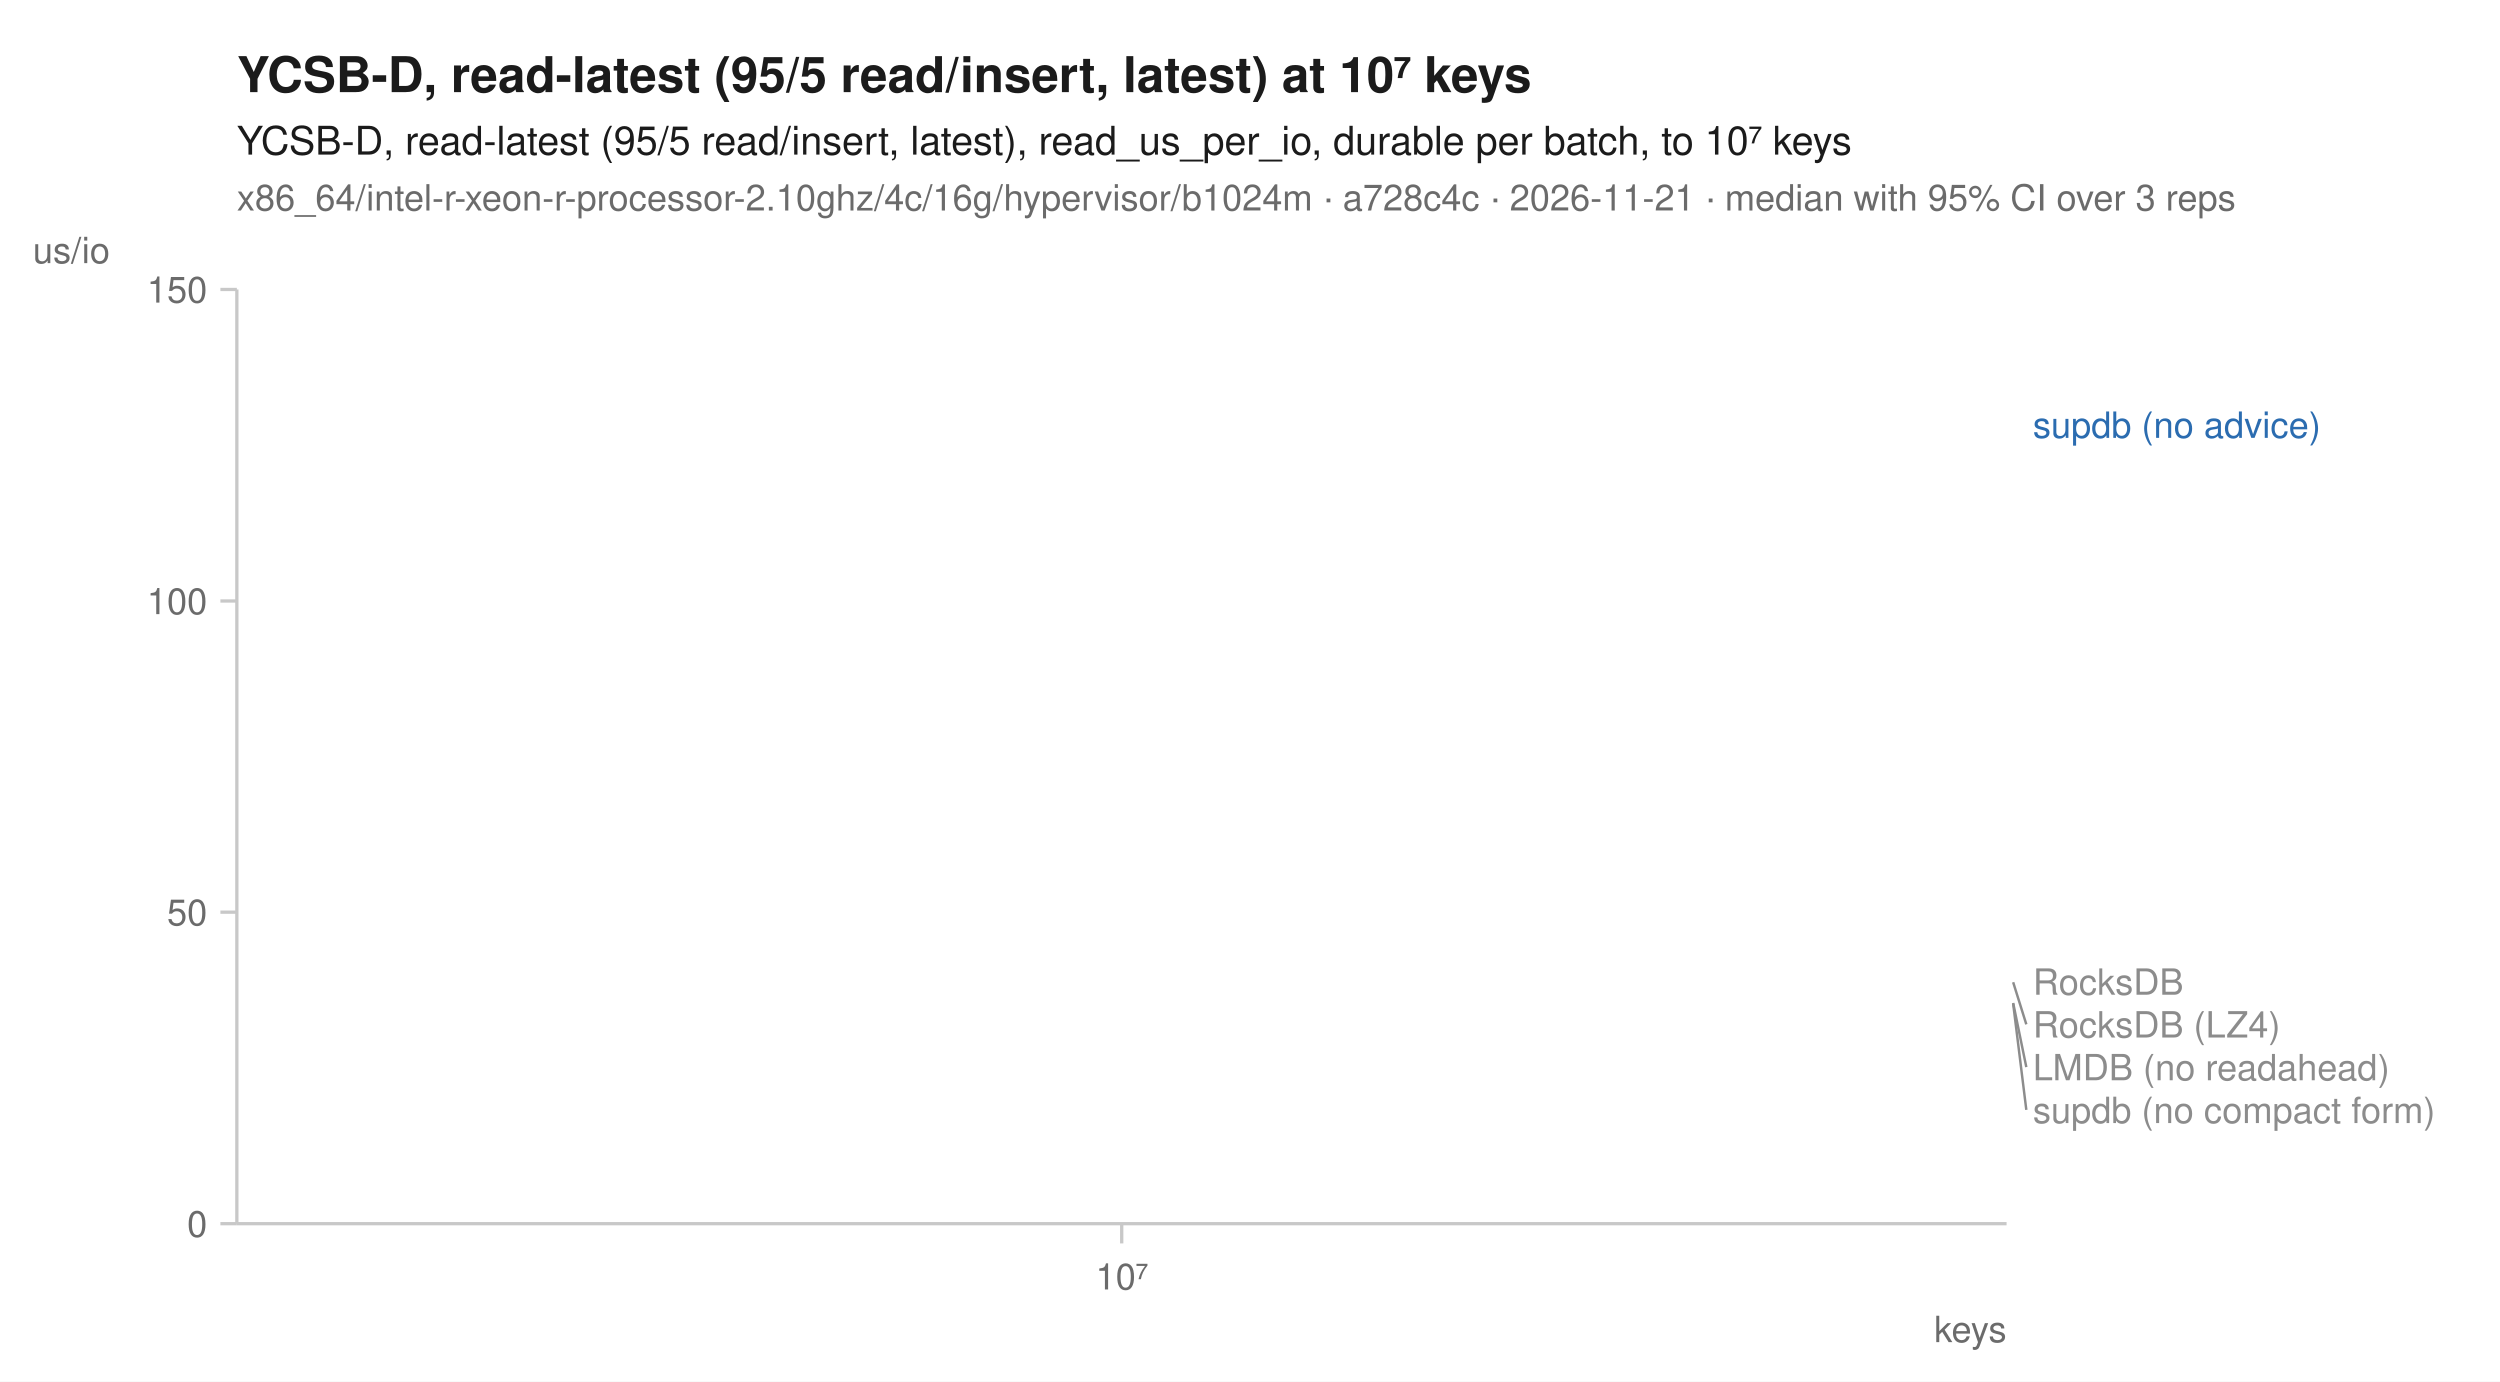
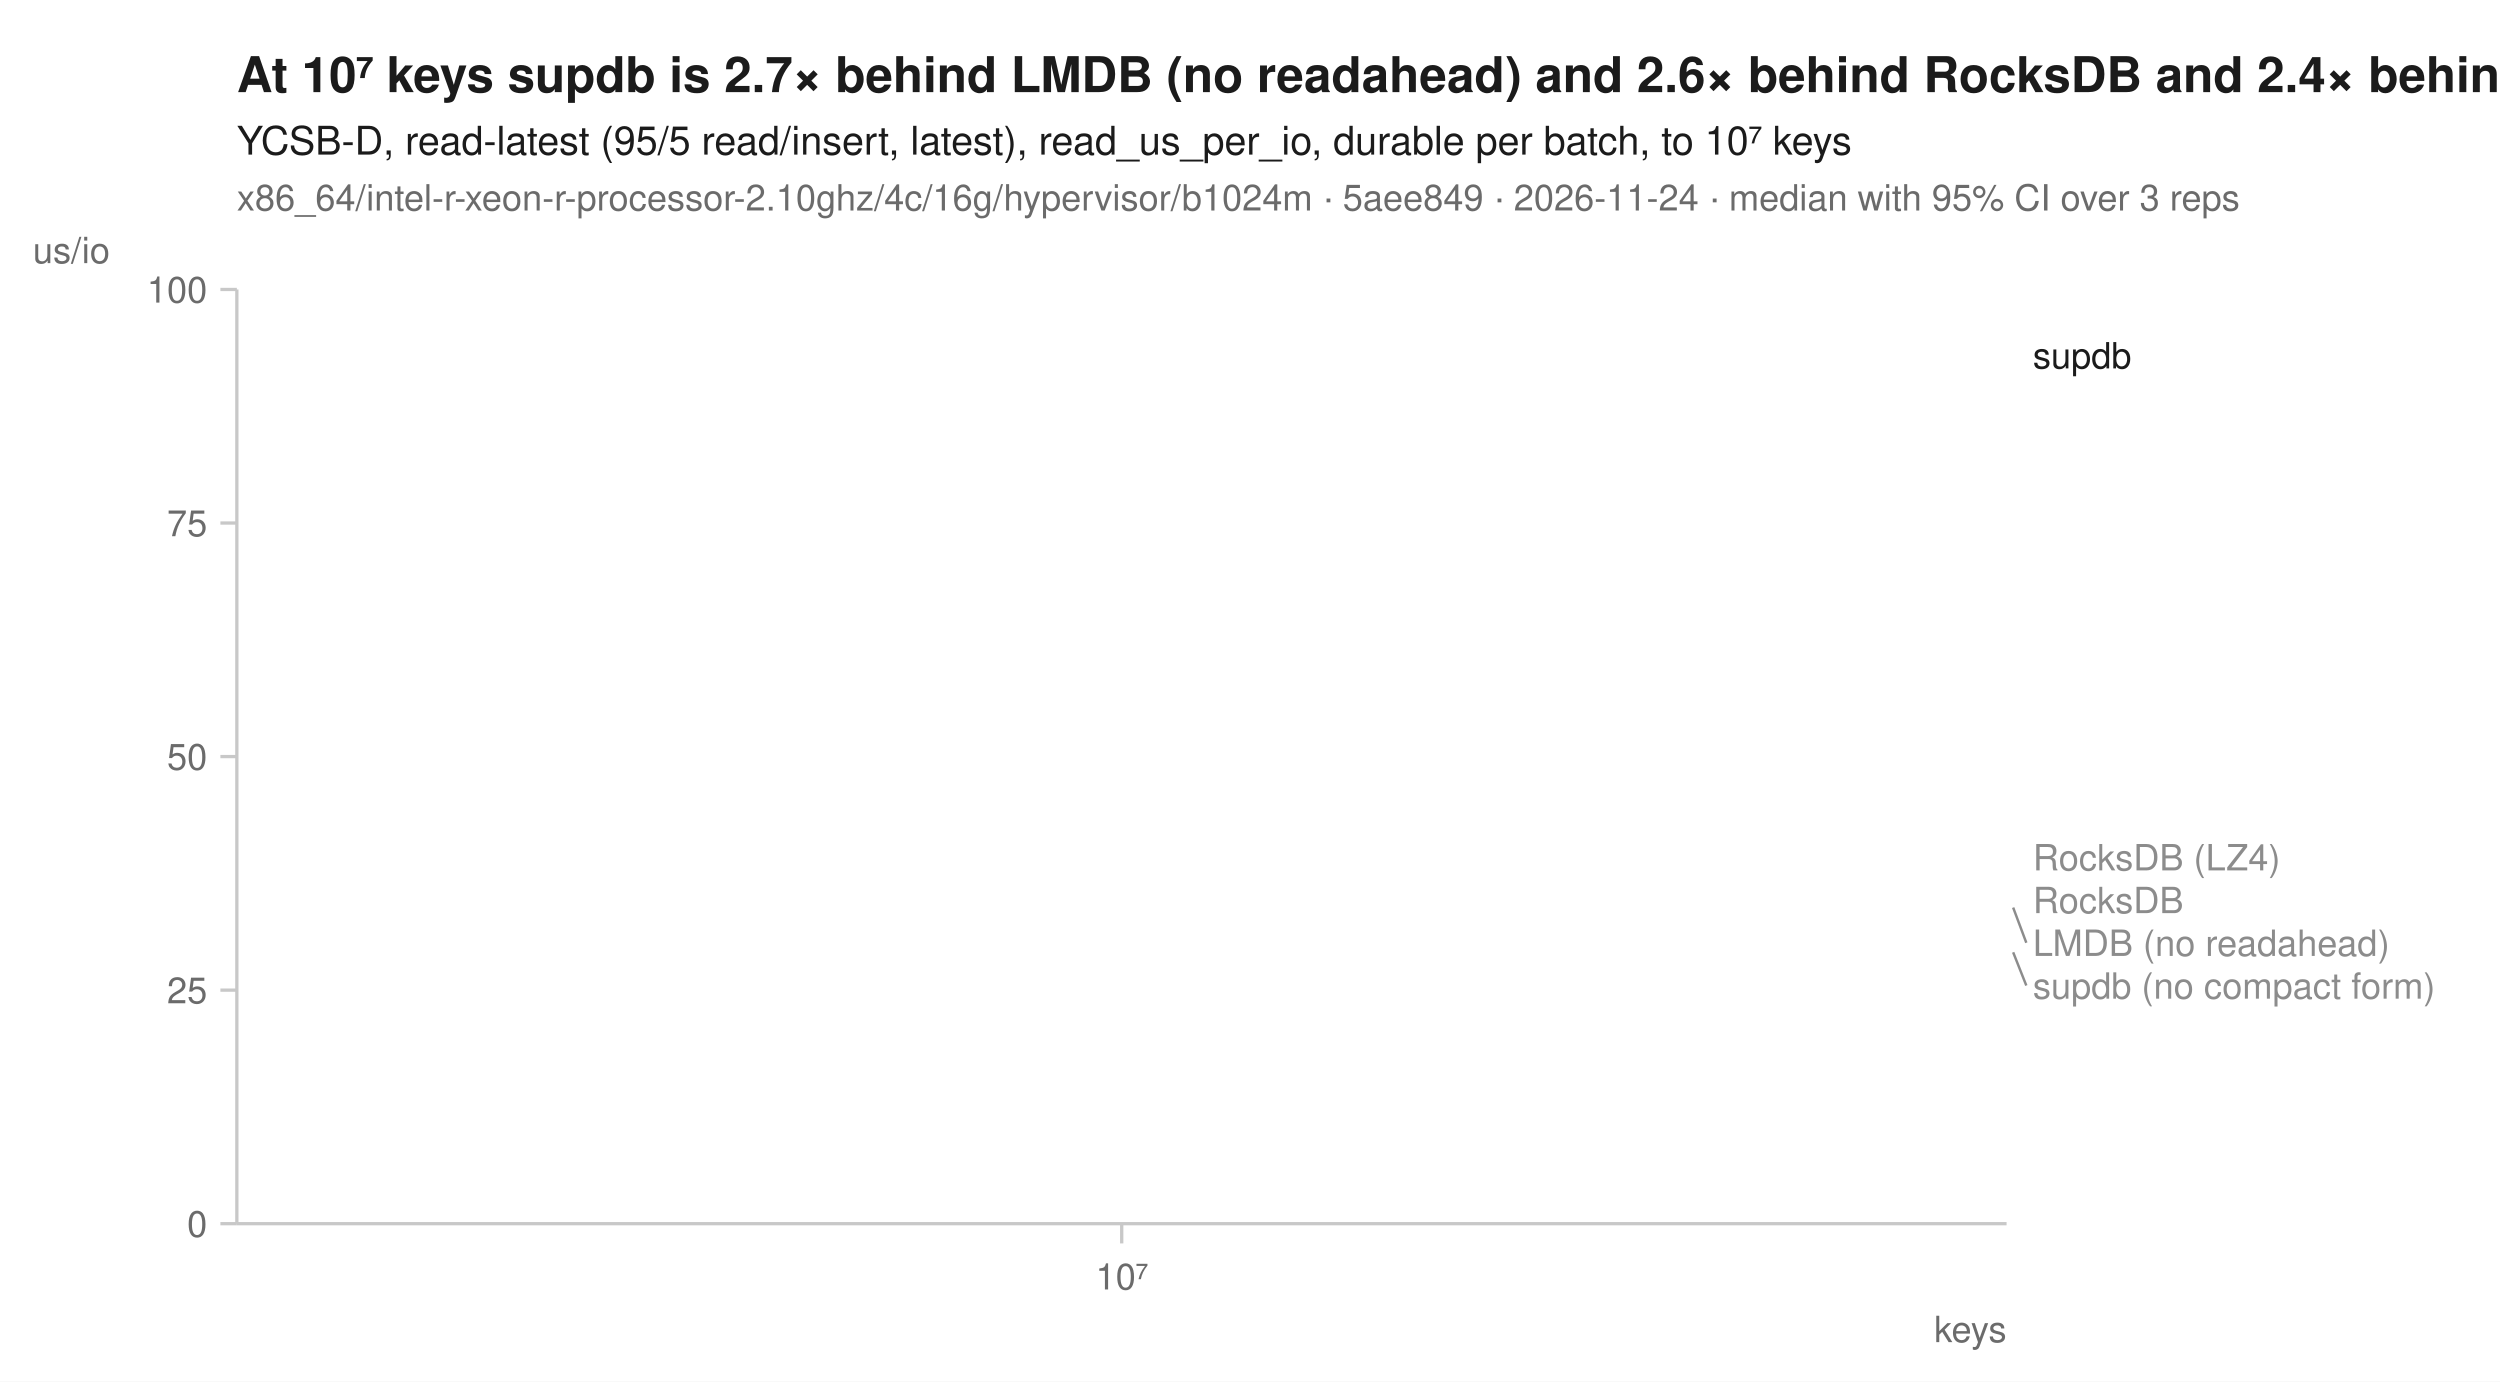
<svg xmlns="http://www.w3.org/2000/svg" width="760" height="420" viewBox="0 0 760 420" font-family="-apple-system, BlinkMacSystemFont, 'Segoe UI', Helvetica, Arial, sans-serif" fill="#1b1b1b">
  <rect width="760" height="420" fill="white" />
-   <text x="72" y="28" font-size="15" font-weight="600">YCSB-D, read-latest (95/5 read/insert, latest) at 10⁷ keys</text>
+   <text x="72" y="28" font-size="15" font-weight="600">At 10⁷ keys supdb is 2.7× behind LMDB (no readahead) and 2.6× behind RocksDB and 2.4× behind RocksDB (LZ4)</text>
  <text x="72" y="47" font-size="12">YCSB-D, read-latest (95/5 read/insert, latest), read_us_per_io, durable per batch, to 10⁷ keys</text>
-   <text x="72" y="64" font-size="11" fill="#6b6b6b">x86_64/intel-r-xeon-r-processor-2.10ghz/4c/16g/hypervisor/b1024m · a728c4c · 2026-11-21 · median with 95% CI over 3 reps</text>
+   <text x="72" y="64" font-size="11" fill="#6b6b6b">x86_64/intel-r-xeon-r-processor-2.10ghz/4c/16g/hypervisor/b1024m · 5aee849 · 2026-11-24 · median with 95% CI over 3 reps</text>
  <line x1="72" y1="372" x2="610" y2="372" stroke="#c8c8c8" stroke-width="1" />
  <line x1="72" y1="88" x2="72" y2="372" stroke="#c8c8c8" stroke-width="1" />
  <line x1="341.0" y1="372" x2="341.0" y2="378" stroke="#c8c8c8" stroke-width="1" />
  <text x="341.0" y="392" font-size="11" text-anchor="middle" fill="#6b6b6b">10⁷</text>
  <text x="610" y="408" font-size="11" text-anchor="end" fill="#6b6b6b">keys</text>
  <line x1="67" y1="372.0" x2="72" y2="372.0" stroke="#c8c8c8" stroke-width="1" />
  <text x="63" y="376.0" font-size="11" text-anchor="end" fill="#6b6b6b">0</text>
-   <line x1="67" y1="277.3" x2="72" y2="277.3" stroke="#c8c8c8" stroke-width="1" />
-   <text x="63" y="281.3" font-size="11" text-anchor="end" fill="#6b6b6b">50</text>
-   <line x1="67" y1="182.7" x2="72" y2="182.7" stroke="#c8c8c8" stroke-width="1" />
-   <text x="63" y="186.7" font-size="11" text-anchor="end" fill="#6b6b6b">100</text>
+   <line x1="67" y1="301.0" x2="72" y2="301.0" stroke="#c8c8c8" stroke-width="1" />
+   <text x="63" y="305.0" font-size="11" text-anchor="end" fill="#6b6b6b">25</text>
+   <line x1="67" y1="230.0" x2="72" y2="230.0" stroke="#c8c8c8" stroke-width="1" />
+   <text x="63" y="234.0" font-size="11" text-anchor="end" fill="#6b6b6b">50</text>
+   <line x1="67" y1="159.0" x2="72" y2="159.0" stroke="#c8c8c8" stroke-width="1" />
+   <text x="63" y="163.0" font-size="11" text-anchor="end" fill="#6b6b6b">75</text>
  <line x1="67" y1="88.0" x2="72" y2="88.0" stroke="#c8c8c8" stroke-width="1" />
-   <text x="63" y="92.0" font-size="11" text-anchor="end" fill="#6b6b6b">150</text>
+   <text x="63" y="92.0" font-size="11" text-anchor="end" fill="#6b6b6b">100</text>
  <text x="10" y="80" font-size="11" text-anchor="start" fill="#6b6b6b">us/io</text>
-   <path d="M341.0,298.6 " fill="none" stroke="#8c8c8c" stroke-width="1.6" stroke-linejoin="round" stroke-linecap="round" stroke-dasharray="1,3" />
-   <path d="M341.0,304.9 " fill="none" stroke="#8c8c8c" stroke-width="1.6" stroke-linejoin="round" stroke-linecap="round" stroke-dasharray="4,2" />
-   <path d="M341.0,298.4 " fill="none" stroke="#8c8c8c" stroke-width="1.6" stroke-linejoin="round" stroke-linecap="round" stroke-dasharray="7,4" />
-   <path d="M341.0,129.1 " fill="none" stroke="#2b6cb0" stroke-width="2" stroke-linejoin="round" stroke-linecap="round" />
-   <path d="M341.0,305.1 " fill="none" stroke="#8c8c8c" stroke-width="2" stroke-linejoin="round" stroke-linecap="round" stroke-dasharray="2,3" />
-   <text x="618.0" y="133.1" font-size="11" fill="#2b6cb0">supdb (no advice)</text>
-   <text x="618.0" y="302.4" font-size="11" fill="#8c8c8c">RocksDB</text>
-   <line x1="612.0" y1="298.6" x2="616.0" y2="311.4" stroke="#8c8c8c" stroke-width="0.75" />
-   <text x="618.0" y="315.4" font-size="11" fill="#8c8c8c">RocksDB (LZ4)</text>
-   <line x1="612.0" y1="304.9" x2="616.0" y2="324.4" stroke="#8c8c8c" stroke-width="0.75" />
-   <text x="618.0" y="328.4" font-size="11" fill="#8c8c8c">LMDB (no readahead)</text>
-   <line x1="612.0" y1="305.1" x2="616.0" y2="337.4" stroke="#8c8c8c" stroke-width="0.75" />
-   <text x="618.0" y="341.4" font-size="11" fill="#8c8c8c">supdb (no compact form)</text>
+   <path d="M341.0,260.6 " fill="none" stroke="#8c8c8c" stroke-width="1.6" stroke-linejoin="round" stroke-linecap="round" stroke-dasharray="1,3" />
+   <path d="M341.0,275.9 " fill="none" stroke="#8c8c8c" stroke-width="1.6" stroke-linejoin="round" stroke-linecap="round" stroke-dasharray="4,2" />
+   <path d="M341.0,271.5 " fill="none" stroke="#8c8c8c" stroke-width="1.6" stroke-linejoin="round" stroke-linecap="round" stroke-dasharray="7,4" />
+   <path d="M341.0,289.5 " fill="none" stroke="#8c8c8c" stroke-width="2" stroke-linejoin="round" stroke-linecap="round" stroke-dasharray="2,3" />
+   <path d="M341.0,108.0 " fill="none" stroke="#1b1b1b" stroke-width="2" stroke-linejoin="round" stroke-linecap="round" />
+   <text x="618.0" y="112.0" font-size="11" fill="#1b1b1b">supdb</text>
+   <text x="618.0" y="264.6" font-size="11" fill="#8c8c8c">RocksDB (LZ4)</text>
+   <text x="618.0" y="277.6" font-size="11" fill="#8c8c8c">RocksDB</text>
+   <line x1="612.0" y1="275.9" x2="616.0" y2="286.6" stroke="#8c8c8c" stroke-width="0.75" />
+   <text x="618.0" y="290.6" font-size="11" fill="#8c8c8c">LMDB (no readahead)</text>
+   <line x1="612.0" y1="289.5" x2="616.0" y2="299.6" stroke="#8c8c8c" stroke-width="0.75" />
+   <text x="618.0" y="303.6" font-size="11" fill="#8c8c8c">supdb (no compact form)</text>
</svg>
